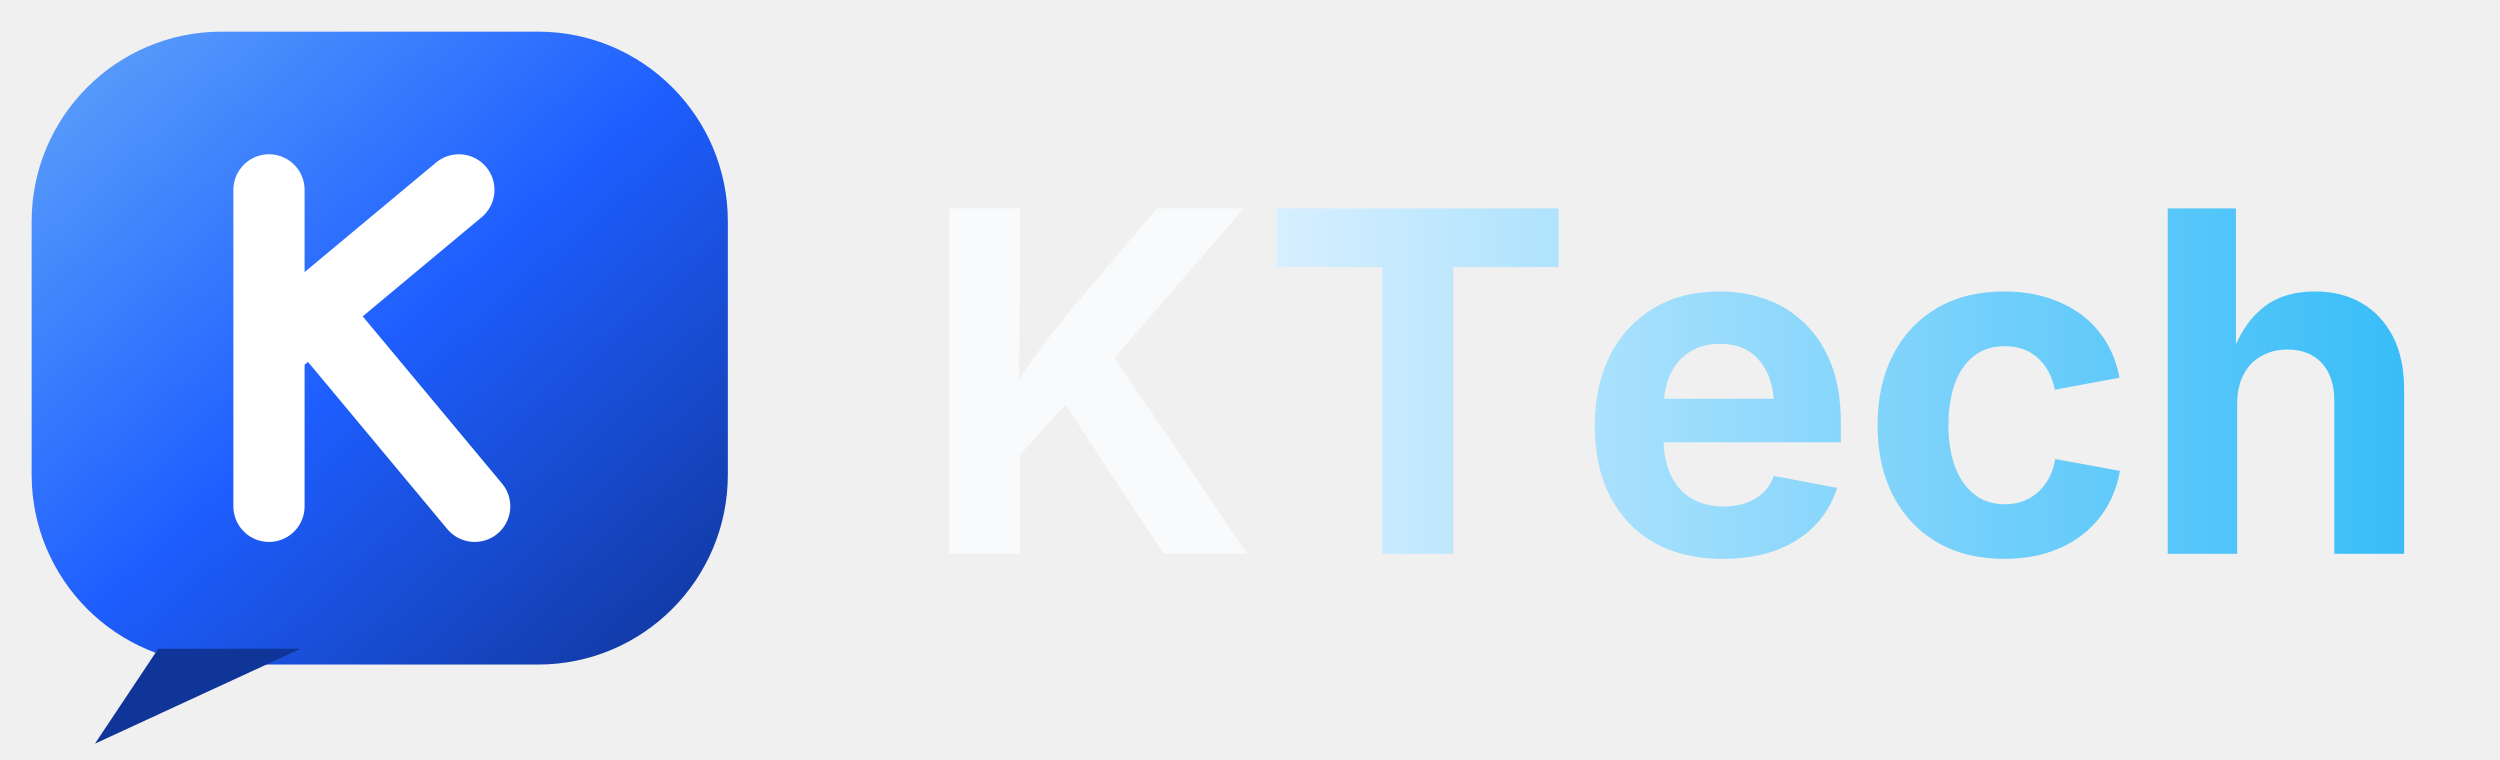
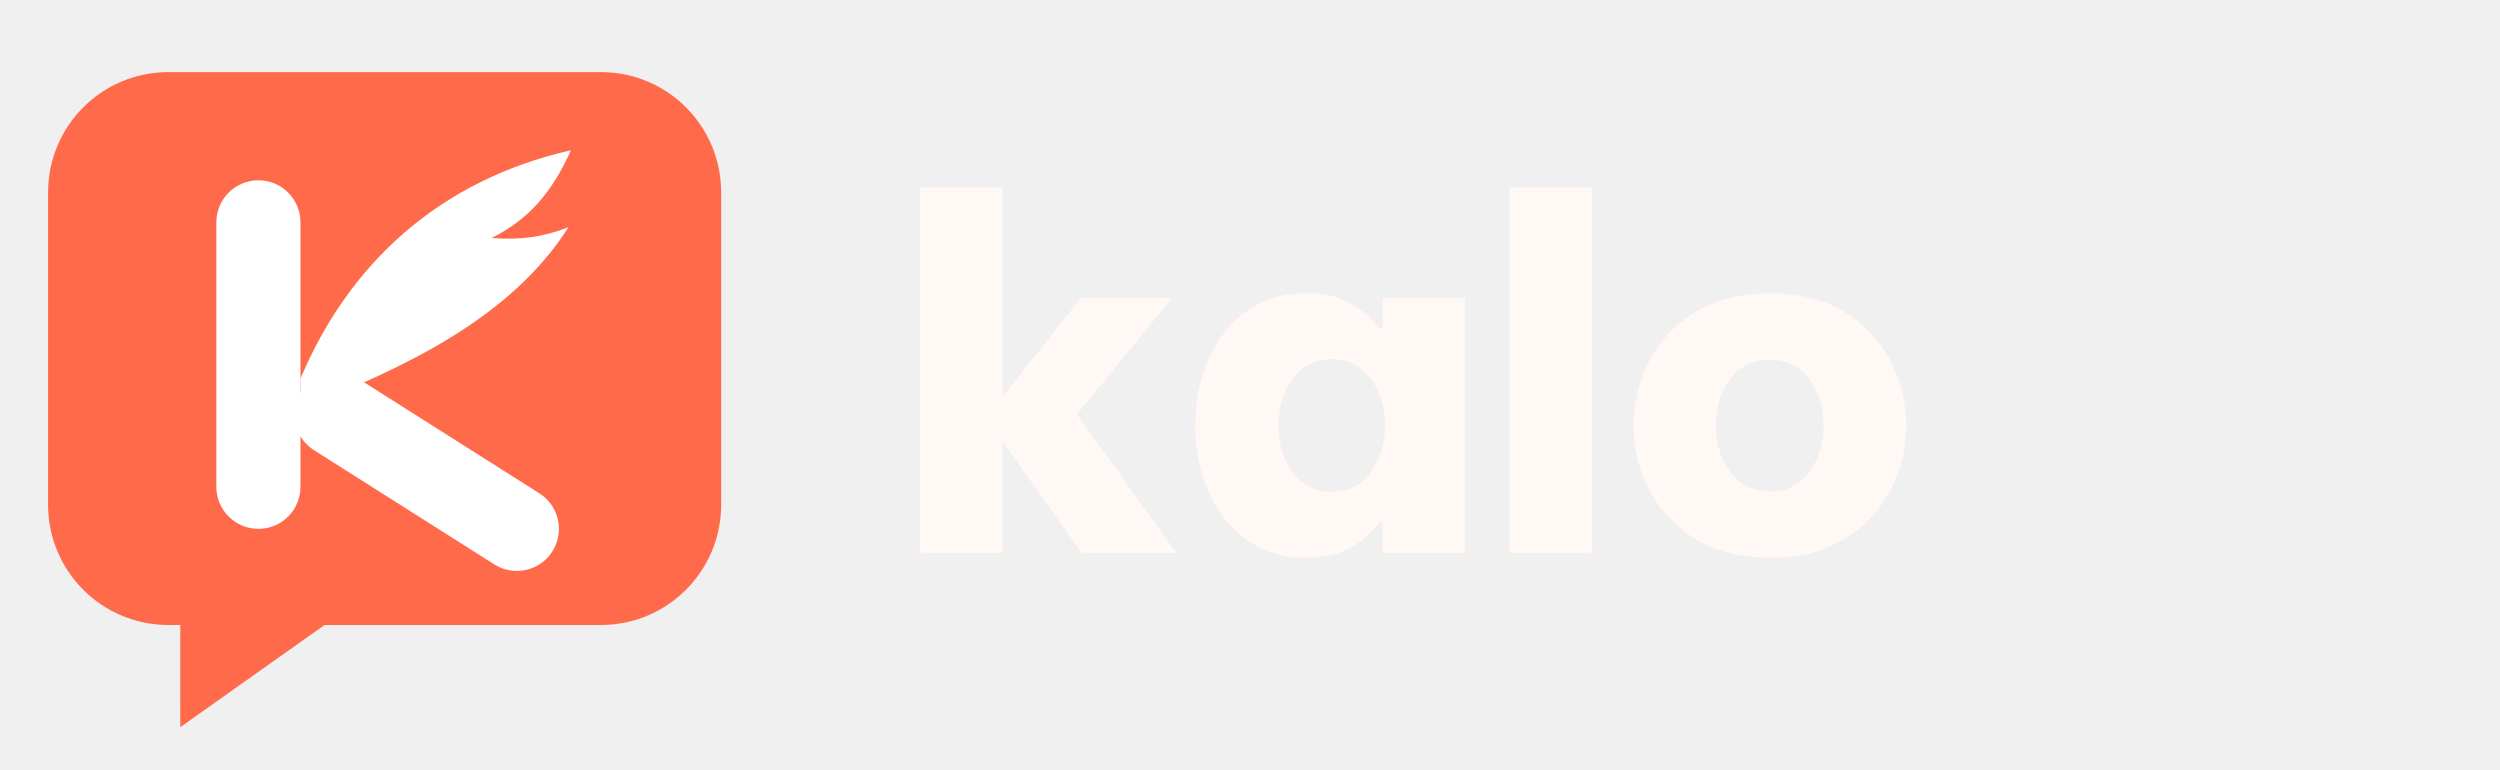
- <svg xmlns="http://www.w3.org/2000/svg" width="158" height="48" viewBox="0 0 158 48">
-   <defs>
-     <linearGradient id="kt-mark" x1="0" y1="0" x2="1" y2="1">
-       <stop offset="0" stop-color="#60A5FA" />
-       <stop offset=".5" stop-color="#1E5EFF" />
-       <stop offset="1" stop-color="#103599" />
-     </linearGradient>
-   </defs>
-   <rect x="2" y="2" width="44" height="40" rx="12" fill="url(#kt-mark)" />
-   <path d="M10 41 L6 47 L19 41Z" fill="#103599" />
-   <path d="M17 12v20M17 22l12-10M20 20l10 12" stroke="#fff" stroke-width="4.5" stroke-linecap="round" stroke-linejoin="round" fill="none" />
-   <defs>
-     <linearGradient id="kt-word" x1="0" y1="0" x2="1" y2="0">
-       <stop offset="0" stop-color="#D7EFFF" />
-       <stop offset="1" stop-color="#38BDF8" />
-     </linearGradient>
-   </defs>
-   <path d="M64.45 35L59.98 35L59.98 13.17L64.45 13.17L64.45 19.14L64.39 24.09Q64.49 23.91 64.59 23.75L64.59 23.75Q65.24 22.72 66.01 21.69Q66.79 20.66 67.79 19.44L67.79 19.44L73.13 13.17L78.60 13.17L70.44 22.62L78.83 35L73.54 35L67.33 25.57L64.45 28.76L64.45 35Z" fill="#F8FAFC" />
-   <path d="M87.36 16.88L80.68 16.88L80.68 13.17L98.50 13.17L98.50 16.88L91.84 16.88L91.84 35L87.36 35L87.36 16.88ZM108.87 35.32L108.87 35.32Q106.37 35.32 104.55 34.30Q102.74 33.27 101.76 31.38Q100.79 29.49 100.79 26.90L100.79 26.90Q100.79 24.37 101.75 22.46Q102.72 20.56 104.49 19.49Q106.27 18.42 108.65 18.42L108.65 18.42Q110.27 18.42 111.66 18.93Q113.05 19.44 114.10 20.48Q115.16 21.51 115.75 23.06Q116.34 24.61 116.34 26.72L116.34 26.72L116.34 27.95L105.14 27.95Q105.18 29.20 105.62 30.08L105.62 30.08Q106.09 31.04 106.95 31.53Q107.80 32.01 108.95 32.01L108.95 32.01Q109.72 32.01 110.35 31.79Q110.98 31.57 111.43 31.14Q111.88 30.71 112.11 30.08L112.11 30.08L116.10 30.83Q115.70 32.17 114.72 33.19Q113.74 34.21 112.27 34.77Q110.79 35.32 108.87 35.32ZM105.17 25.20L105.17 25.20L112.11 25.20Q112.02 24.38 111.76 23.71L111.76 23.71Q111.36 22.77 110.60 22.25Q109.83 21.73 108.70 21.73L108.70 21.73Q107.56 21.73 106.76 22.26Q105.96 22.78 105.55 23.68L105.55 23.68Q105.24 24.37 105.17 25.20ZM126.67 35.32L126.67 35.32Q124.20 35.32 122.40 34.26Q120.61 33.20 119.63 31.30Q118.66 29.40 118.66 26.88L118.66 26.88Q118.66 24.34 119.63 22.44Q120.61 20.54 122.40 19.48Q124.20 18.42 126.67 18.42L126.67 18.42Q128.12 18.42 129.35 18.80Q130.58 19.18 131.54 19.88Q132.49 20.59 133.10 21.60Q133.72 22.61 133.95 23.87L133.95 23.87L129.87 24.63Q129.73 23.98 129.46 23.48Q129.18 22.97 128.78 22.61Q128.39 22.26 127.87 22.07Q127.35 21.88 126.72 21.88L126.72 21.88Q125.54 21.88 124.75 22.50Q123.95 23.13 123.54 24.26Q123.14 25.39 123.14 26.87L123.14 26.87Q123.14 28.32 123.54 29.45Q123.95 30.58 124.75 31.22Q125.54 31.87 126.72 31.87L126.72 31.87Q127.35 31.87 127.87 31.67Q128.40 31.47 128.81 31.10Q129.22 30.72 129.50 30.20Q129.78 29.67 129.89 29.01L129.89 29.01L133.98 29.76Q133.75 31.06 133.13 32.08Q132.52 33.10 131.56 33.83Q130.61 34.56 129.37 34.94Q128.14 35.32 126.67 35.32ZM141.39 25.52L141.39 25.52L141.39 35L137.00 35L137.00 13.17L141.31 13.17L141.31 21.77Q141.92 20.38 142.92 19.53L142.92 19.53Q144.22 18.42 146.30 18.42L146.30 18.42Q148 18.42 149.27 19.16Q150.53 19.90 151.24 21.28Q151.94 22.67 151.94 24.58L151.94 24.58L151.94 35L147.53 35L147.53 25.35Q147.53 23.82 146.75 22.96Q145.96 22.09 144.57 22.09L144.57 22.09Q143.65 22.09 142.92 22.50Q142.20 22.90 141.80 23.66Q141.39 24.42 141.39 25.52Z" fill="url(#kt-word)" />
+ <svg xmlns="http://www.w3.org/2000/svg" width="208" height="64" viewBox="0 0 208 64">
+   <path fill="#FF6B4A" d="M14 6h36a10 10 0 0 1 10 10v26a10 10 0 0 1-10 10H27l-12 8.5V52h-1A10 10 0 0 1 4 42V16A10 10 0 0 1 14 6z" />
+   <rect x="18" y="15" width="7" height="29" rx="3.5" fill="#fff" />
+   <path fill="#fff" d="M25 31.5C29 22 36.5 15 47.5 12.5c-1.6 3.6-3.6 5.8-6.6 7.3 2.4.2 4.4-.1 6.4-.9C42.6 26.3 34 30.5 25 34z" />
+   <path stroke="#fff" stroke-width="7" stroke-linecap="round" d="M28 34.5 43 44" />
+   <path d="M83.40 46L76.56 46L76.56 15.60L83.40 15.60L83.40 33.04L89.92 24.80L97.52 24.80L89.60 34.48L97.88 46L90 46L83.40 36.72L83.40 46ZM108.64 24.40L108.64 24.40Q110.72 24.40 112.02 25.08Q113.32 25.76 113.98 26.46Q114.64 27.16 114.72 27.32L114.72 27.32L115.04 27.32L115.04 24.80L121.88 24.80L121.88 46L115.04 46L115.04 43.48L114.72 43.48Q114.64 43.64 113.98 44.36Q113.32 45.08 112.02 45.74Q110.72 46.40 108.64 46.40L108.64 46.40Q106.32 46.40 104.60 45.46Q102.88 44.52 101.72 42.94Q100.56 41.36 100 39.40Q99.44 37.44 99.44 35.40L99.44 35.40Q99.44 33.36 100 31.40Q100.56 29.44 101.72 27.86Q102.88 26.28 104.60 25.34Q106.32 24.40 108.64 24.40ZM110.80 29.88L110.80 29.88Q109.32 29.88 108.32 30.70Q107.32 31.52 106.84 32.78Q106.36 34.04 106.36 35.40L106.36 35.40Q106.36 36.76 106.84 38.02Q107.32 39.28 108.32 40.10Q109.32 40.92 110.80 40.92L110.80 40.92Q112.28 40.92 113.26 40.10Q114.24 39.28 114.74 38.02Q115.24 36.76 115.24 35.40L115.24 35.40Q115.24 34.04 114.74 32.78Q114.24 31.52 113.26 30.70Q112.28 29.88 110.80 29.88ZM132.44 46L125.60 46L125.60 15.60L132.44 15.60L132.44 46ZM147.24 46.40L147.24 46.40Q143.64 46.40 141.12 44.88Q138.60 43.36 137.26 40.84Q135.92 38.32 135.92 35.40L135.92 35.40Q135.92 32.48 137.26 29.96Q138.60 27.44 141.12 25.92Q143.64 24.40 147.24 24.40L147.24 24.40Q150.88 24.40 153.40 25.92Q155.92 27.44 157.26 29.96Q158.60 32.48 158.60 35.40L158.60 35.40Q158.60 38.32 157.26 40.84Q155.92 43.36 153.40 44.88Q150.88 46.40 147.24 46.40ZM147.24 40.88L147.24 40.88Q149.36 40.88 150.54 39.26Q151.72 37.64 151.72 35.40L151.72 35.40Q151.72 33.16 150.54 31.54Q149.36 29.92 147.24 29.92L147.24 29.92Q145.16 29.92 143.96 31.54Q142.76 33.16 142.76 35.40L142.76 35.40Q142.76 37.64 143.96 39.26Q145.16 40.88 147.24 40.88Z" fill="#FFF8F5" />
</svg>
